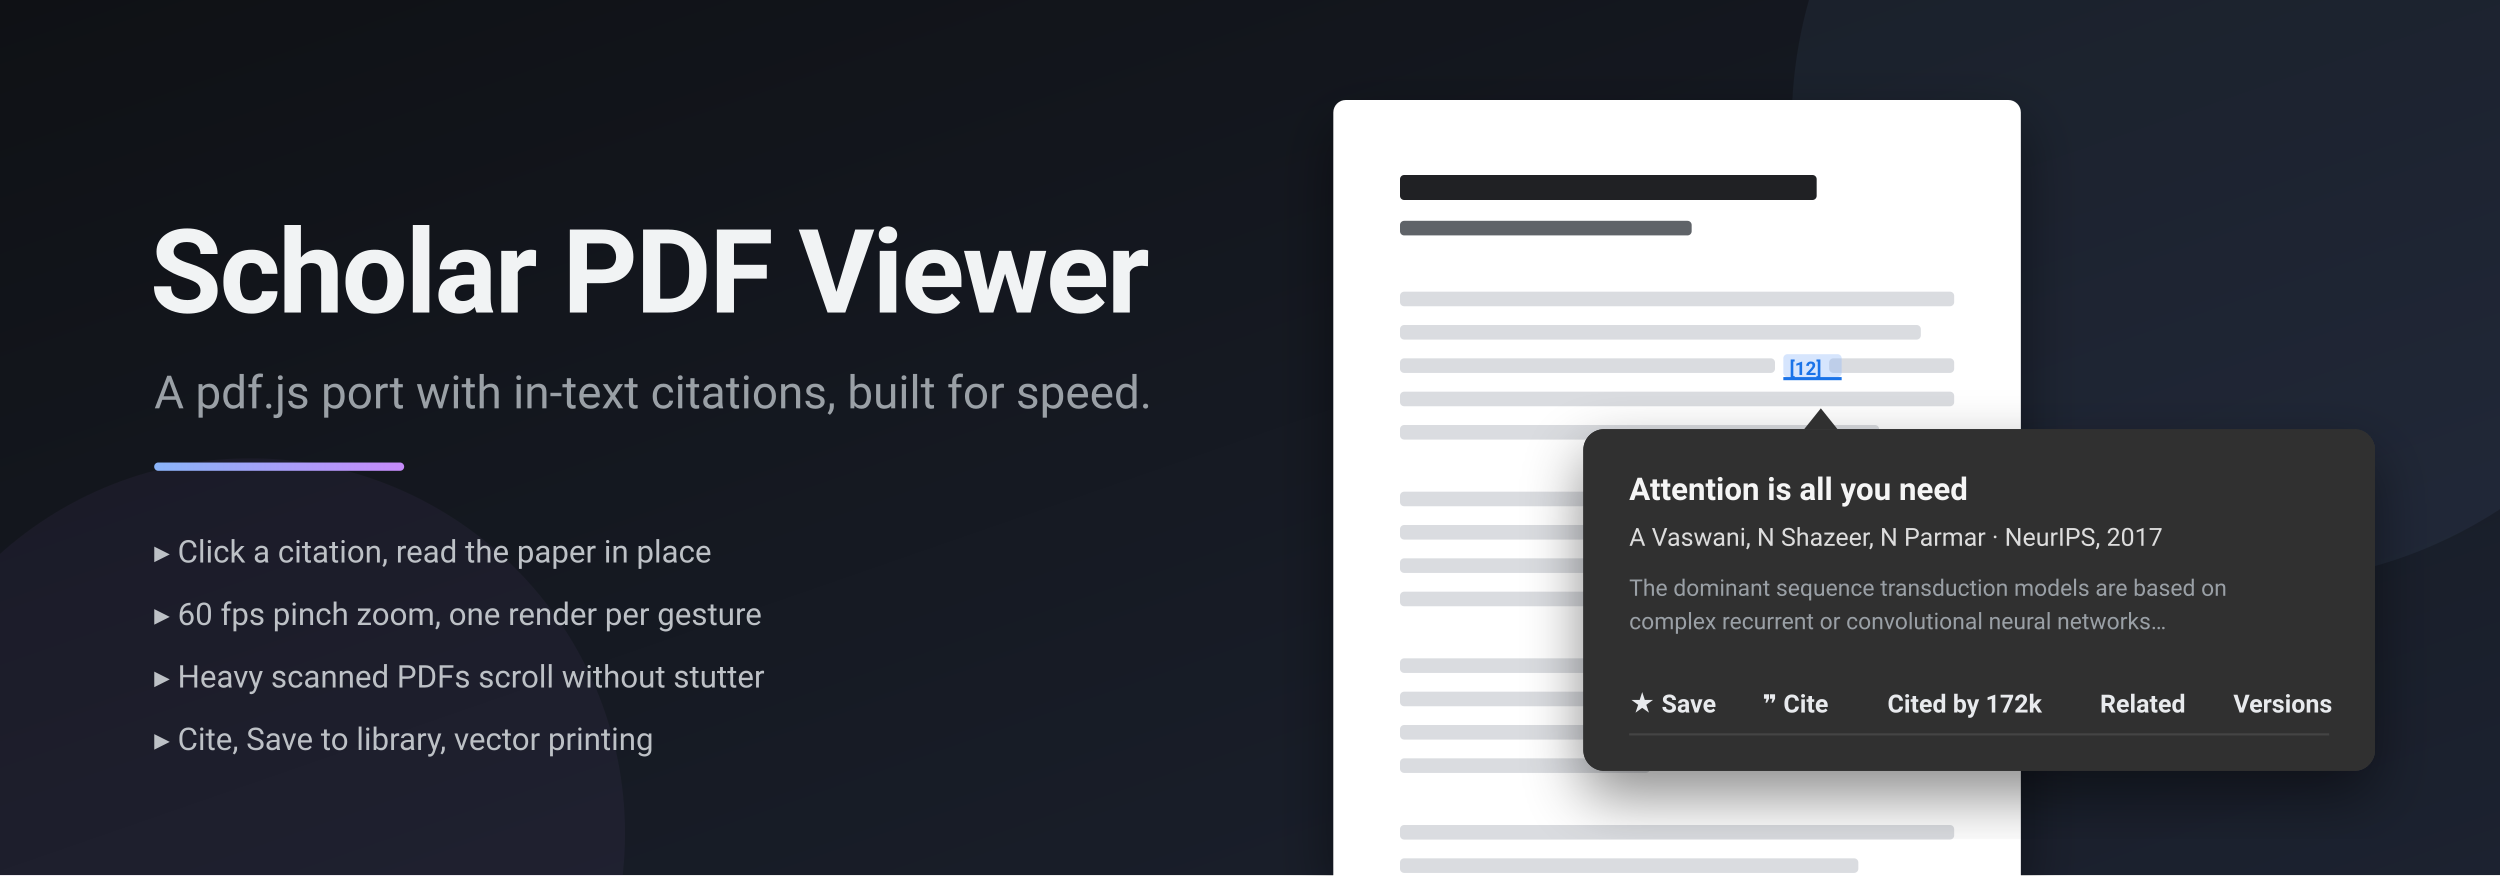
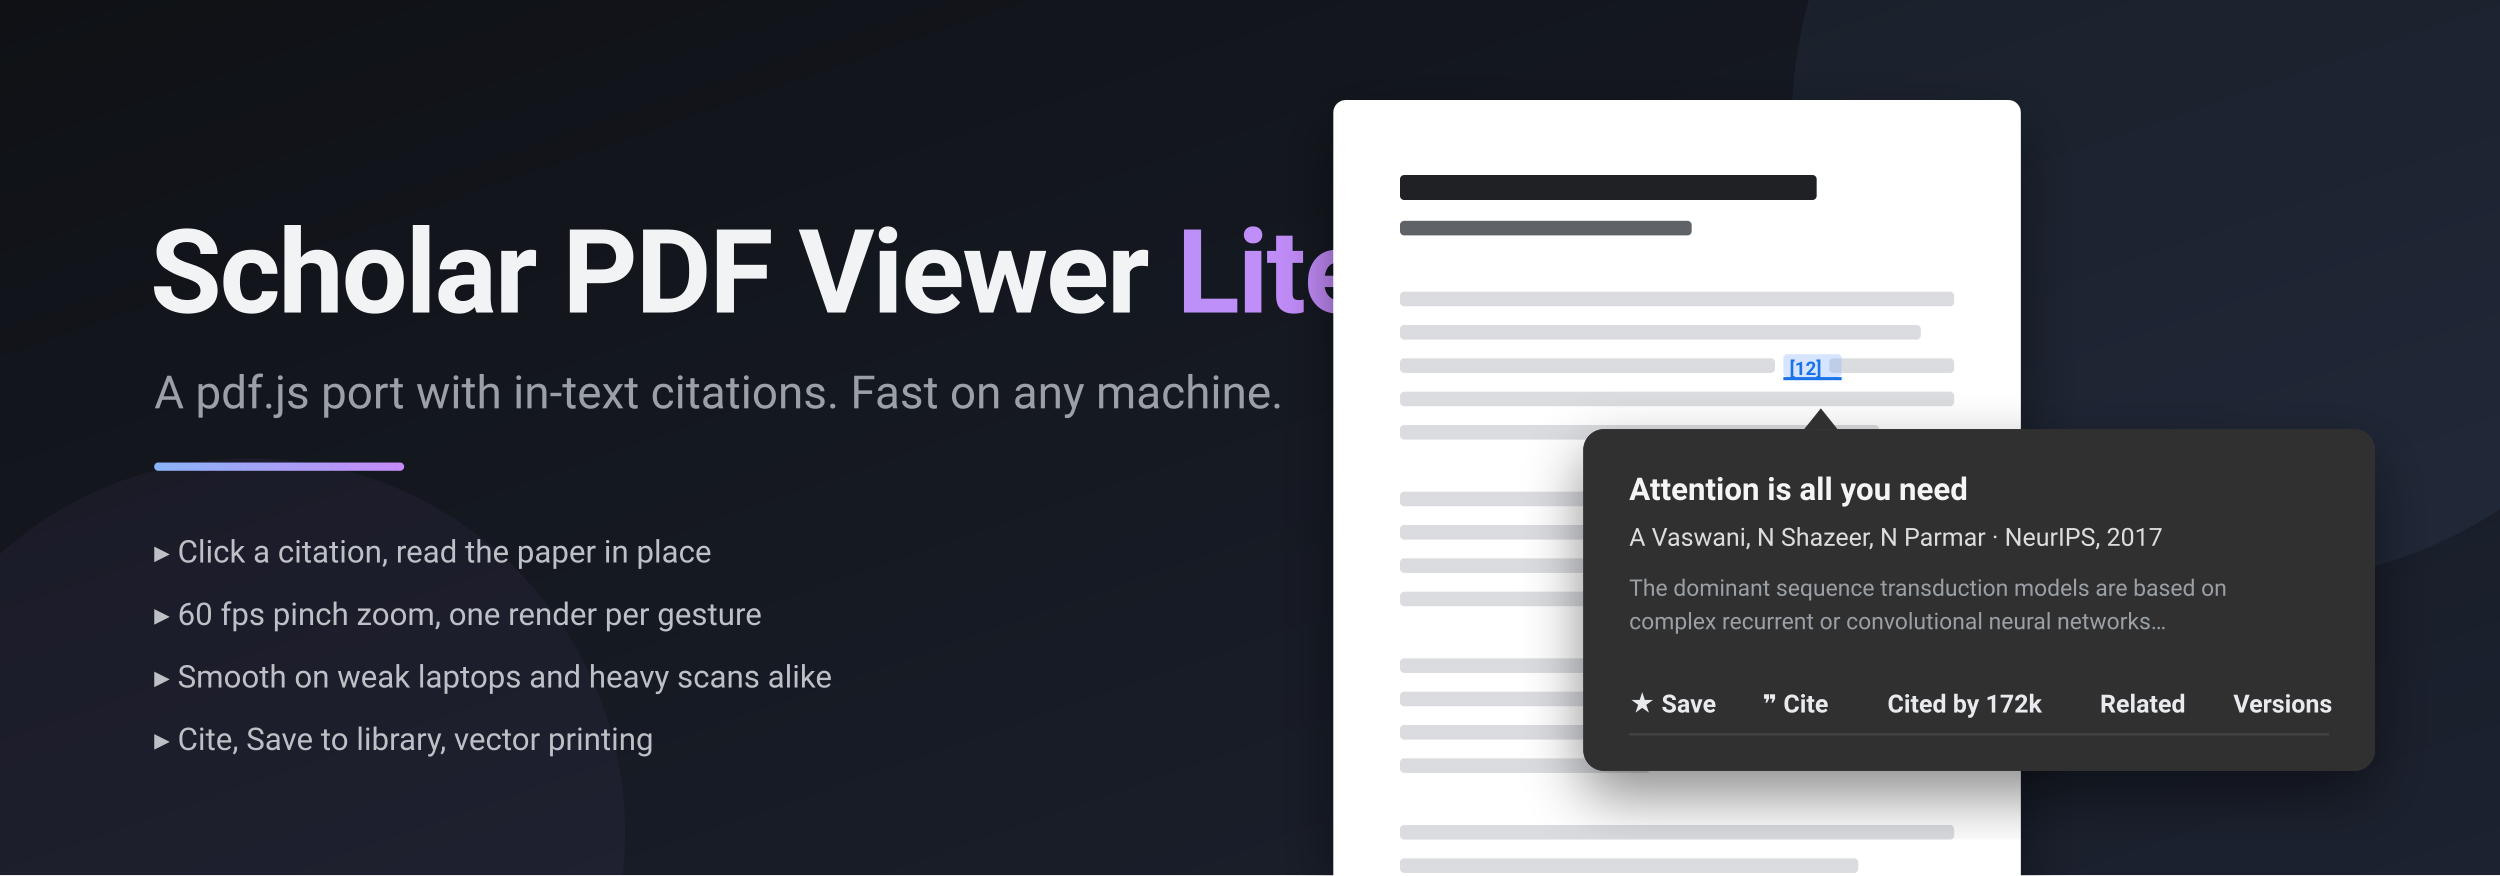
<svg xmlns="http://www.w3.org/2000/svg" width="1200" height="420" viewBox="0 0 1200 420" font-family="-apple-system, BlinkMacSystemFont, 'Segoe UI', Roboto, Helvetica, Arial, sans-serif">
  <defs>
    <linearGradient id="bg" x1="0" y1="0" x2="1" y2="1">
      <stop offset="0" stop-color="#0f1115" />
      <stop offset="1" stop-color="#1c2230" />
    </linearGradient>
    <linearGradient id="accent" x1="0" y1="0" x2="1" y2="0">
      <stop offset="0" stop-color="#8ab4f8" />
      <stop offset="1" stop-color="#c58af9" />
    </linearGradient>
    <filter id="shadow" x="-20%" y="-20%" width="140%" height="140%">
      <feDropShadow dx="0" dy="12" stdDeviation="14" flood-color="#000" flood-opacity="0.45" />
    </filter>
    <clipPath id="page">
      <rect x="640" y="48" width="330" height="420" rx="6" />
    </clipPath>
  </defs>
  <rect width="1200" height="420" fill="url(#bg)" />
  <circle cx="1080" cy="60" r="220" fill="#8ab4f8" opacity="0.06" />
  <circle cx="120" cy="400" r="180" fill="#c58af9" opacity="0.05" />
-   <text x="72" y="150" font-size="56" font-weight="700" fill="#f1f3f4" letter-spacing="-1">Scholar PDF Viewer</text>
-   <text x="74" y="196" font-size="22" fill="#9aa0a6">A pdf.js port with in-text citations, built for speed.</text>
+   <text x="72" y="150" font-size="56" font-weight="700" fill="#f1f3f4" letter-spacing="-1">Scholar PDF Viewer <tspan fill="url(#accent)">Lite</tspan>
+   </text>
+   <text x="74" y="196" font-size="22" fill="#9aa0a6">A pdf.js port with in-text citations. Fast on any machine.</text>
  <rect x="74" y="222" width="120" height="4" rx="2" fill="url(#accent)" />
  <g font-size="15" fill="#bdc1c6">
    <text x="74" y="270">▸  Click a citation, read the paper in place</text>
    <text x="74" y="300">▸  60 fps pinch zoom, one render per gesture</text>
-     <text x="74" y="330">▸  Heavy scanned PDFs scroll without stutter</text>
+     <text x="74" y="330">▸  Smooth on weak laptops and heavy scans alike</text>
    <text x="74" y="360">▸  Cite, Save to library, vector printing</text>
  </g>
  <g filter="url(#shadow)">
    <rect x="640" y="48" width="330" height="420" rx="6" fill="#ffffff" />
  </g>
  <g clip-path="url(#page)">
    <rect x="672" y="84" width="200" height="12" rx="2" fill="#202124" />
    <rect x="672" y="106" width="140" height="7" rx="2" fill="#5f6368" />
    <g fill="#dadce0">
      <rect x="672" y="140" width="266" height="7" rx="2" />
      <rect x="672" y="156" width="250" height="7" rx="2" />
      <rect x="672" y="172" width="180" height="7" rx="2" />
      <rect x="878" y="172" width="60" height="7" rx="2" />
      <rect x="672" y="188" width="266" height="7" rx="2" />
      <rect x="672" y="204" width="230" height="7" rx="2" />
      <rect x="672" y="236" width="266" height="7" rx="2" />
      <rect x="672" y="252" width="200" height="7" rx="2" />
      <rect x="672" y="268" width="266" height="7" rx="2" />
      <rect x="672" y="284" width="150" height="7" rx="2" />
      <rect x="672" y="316" width="266" height="7" rx="2" />
      <rect x="672" y="332" width="240" height="7" rx="2" />
      <rect x="672" y="348" width="266" height="7" rx="2" />
      <rect x="672" y="364" width="120" height="7" rx="2" />
      <rect x="672" y="396" width="266" height="7" rx="2" />
      <rect x="672" y="412" width="220" height="7" rx="2" />
    </g>
    <rect x="856" y="170" width="28" height="11" rx="2" fill="#8ab4f8" opacity="0.35" />
    <rect x="856" y="181" width="28" height="1.5" fill="#1a73e8" />
    <text x="859" y="180" font-size="9" font-weight="600" fill="#1a73e8">[12]</text>
  </g>
  <g filter="url(#shadow)">
    <rect x="760" y="206" width="380" height="164" rx="10" fill="#303030" />
  </g>
  <rect x="760" y="206" width="380" height="164" rx="10" fill="#303030" />
  <path d="M866 206 l8 -10 l8 10 z" fill="#303030" />
  <text x="782" y="240" font-size="15" font-weight="600" fill="#f5f5f5">Attention is all you need</text>
  <text x="782" y="262" font-size="12" fill="#ddd">A Vaswani, N Shazeer, N Parmar · NeurIPS, 2017</text>
  <g fill="#9aa0a6" font-size="11">
    <text x="782" y="286">The dominant sequence transduction models are based on</text>
    <text x="782" y="302">complex recurrent or convolutional neural networks…</text>
  </g>
  <g font-size="12" font-weight="600" fill="#e8eaed">
    <text x="782" y="342">★ Save</text>
    <text x="846" y="342">❞ Cite</text>
    <text x="906" y="342">Cited by 172k</text>
    <text x="1008" y="342">Related</text>
    <text x="1072" y="342">Versions</text>
  </g>
  <rect x="782" y="352" width="336" height="1" fill="#444" />
</svg>
